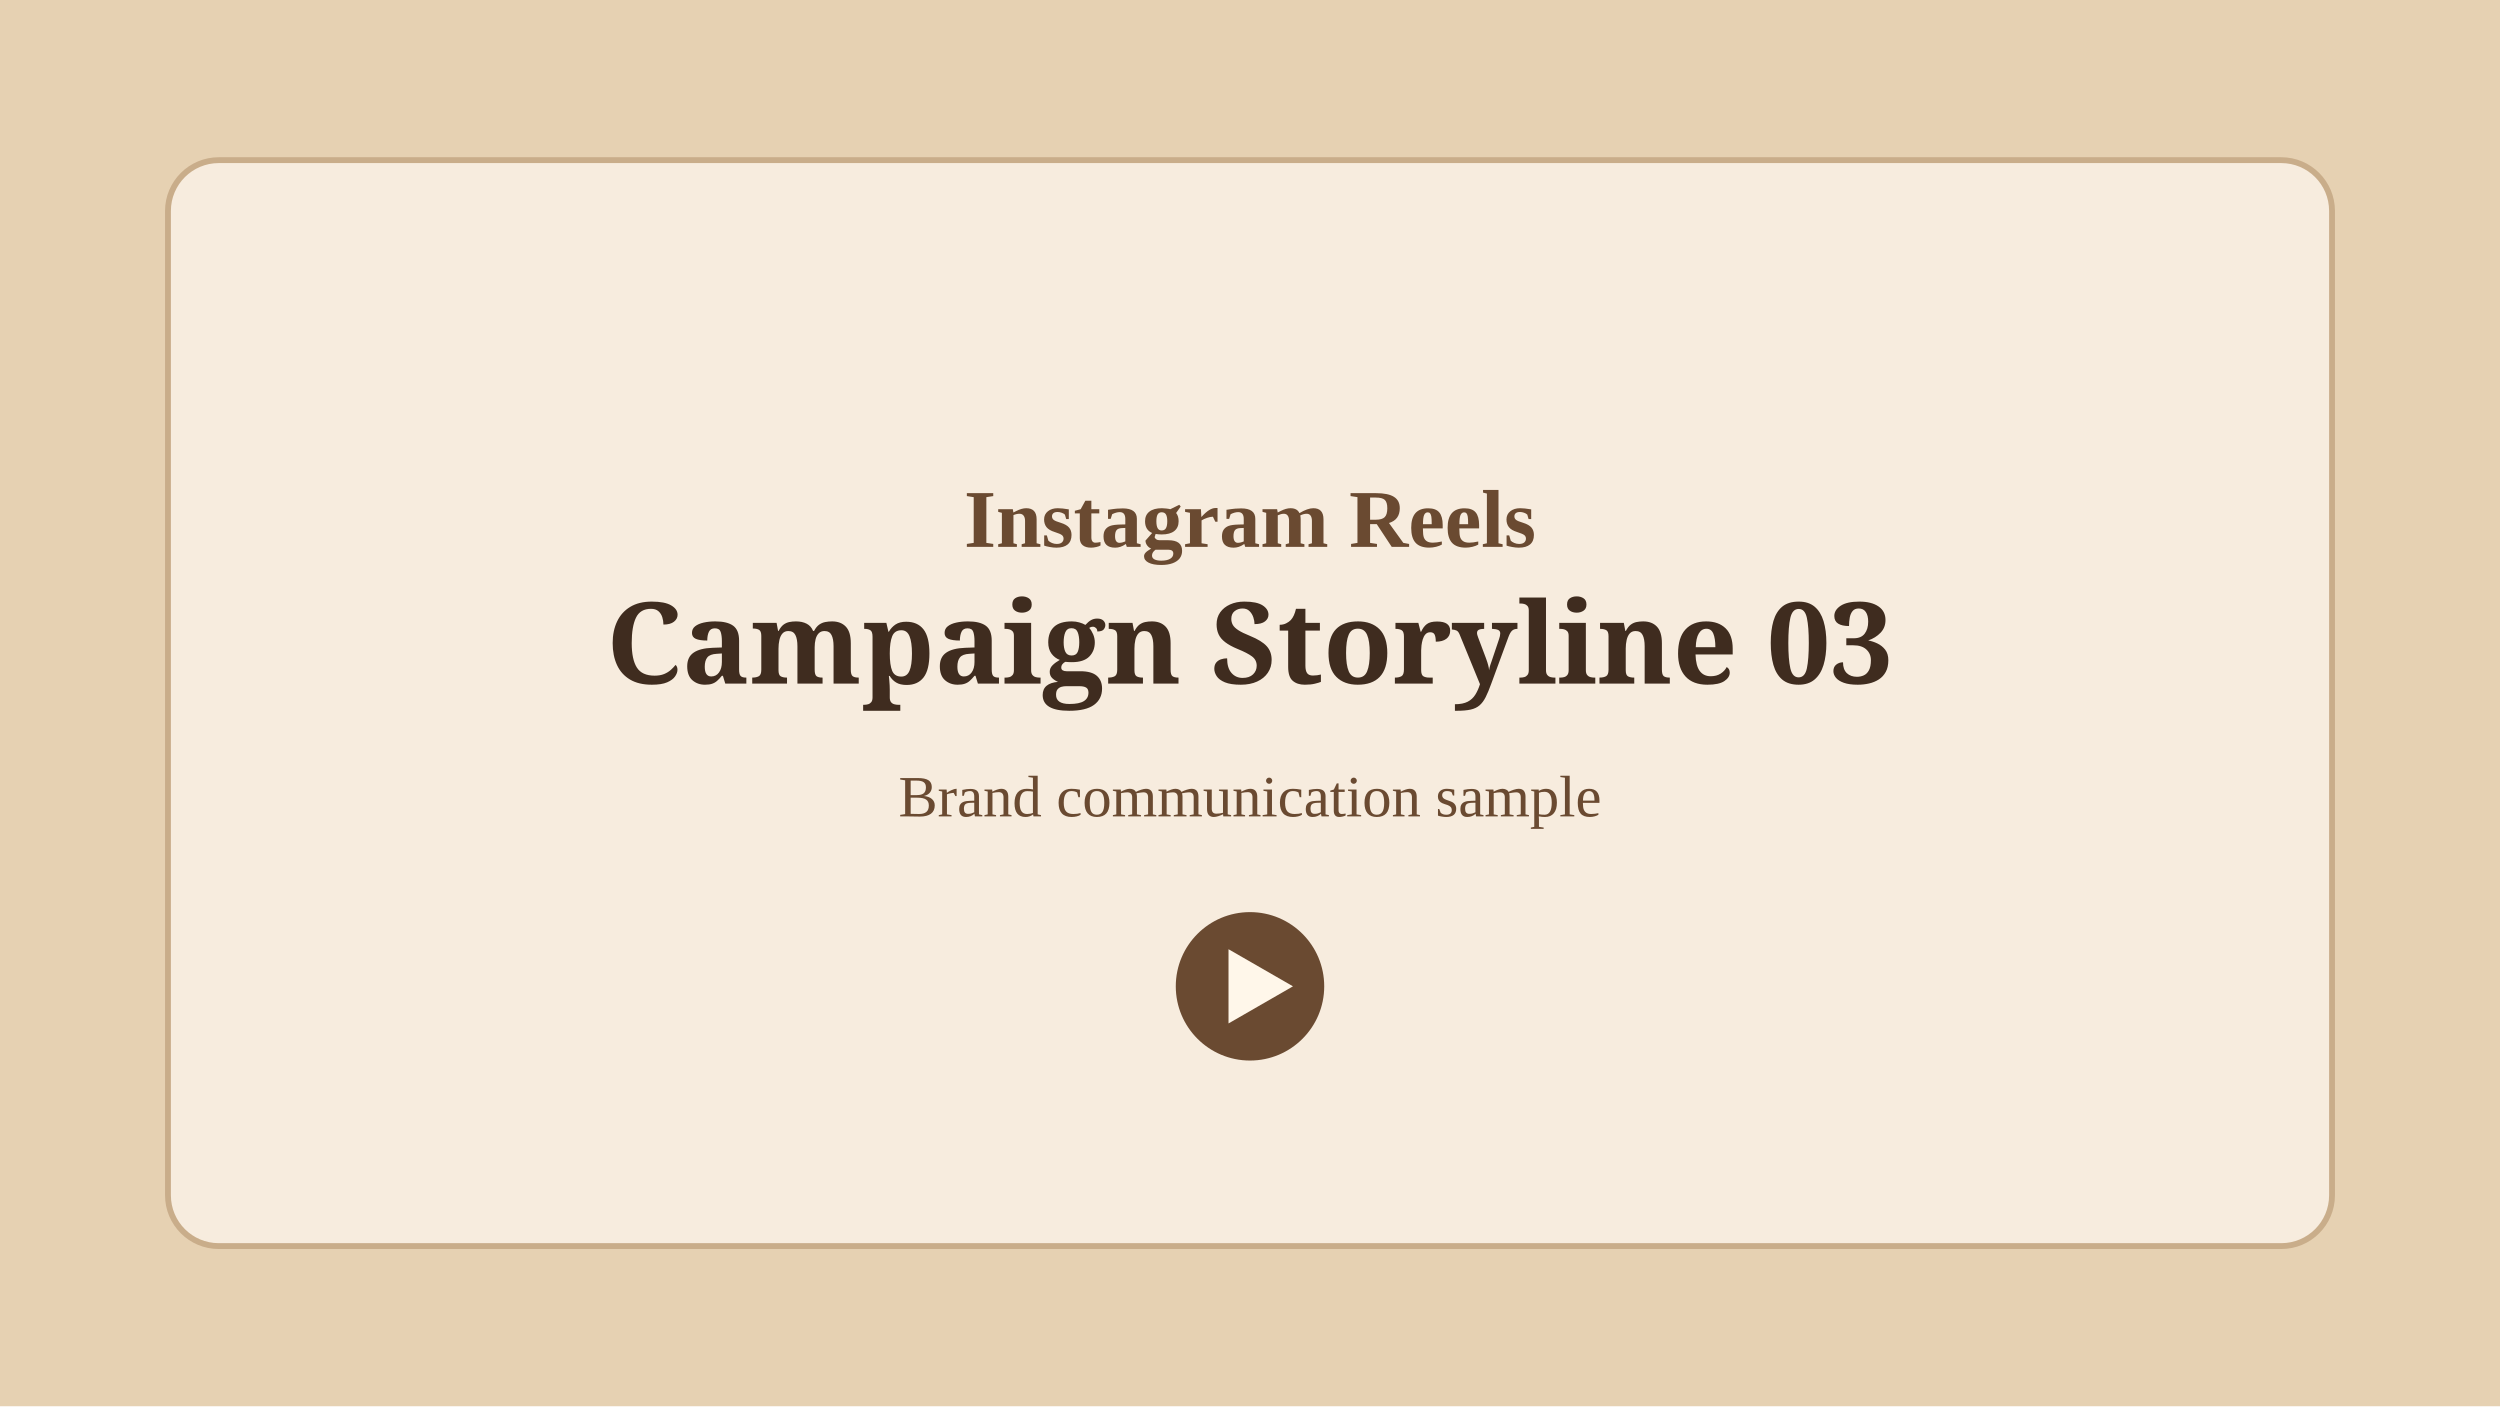
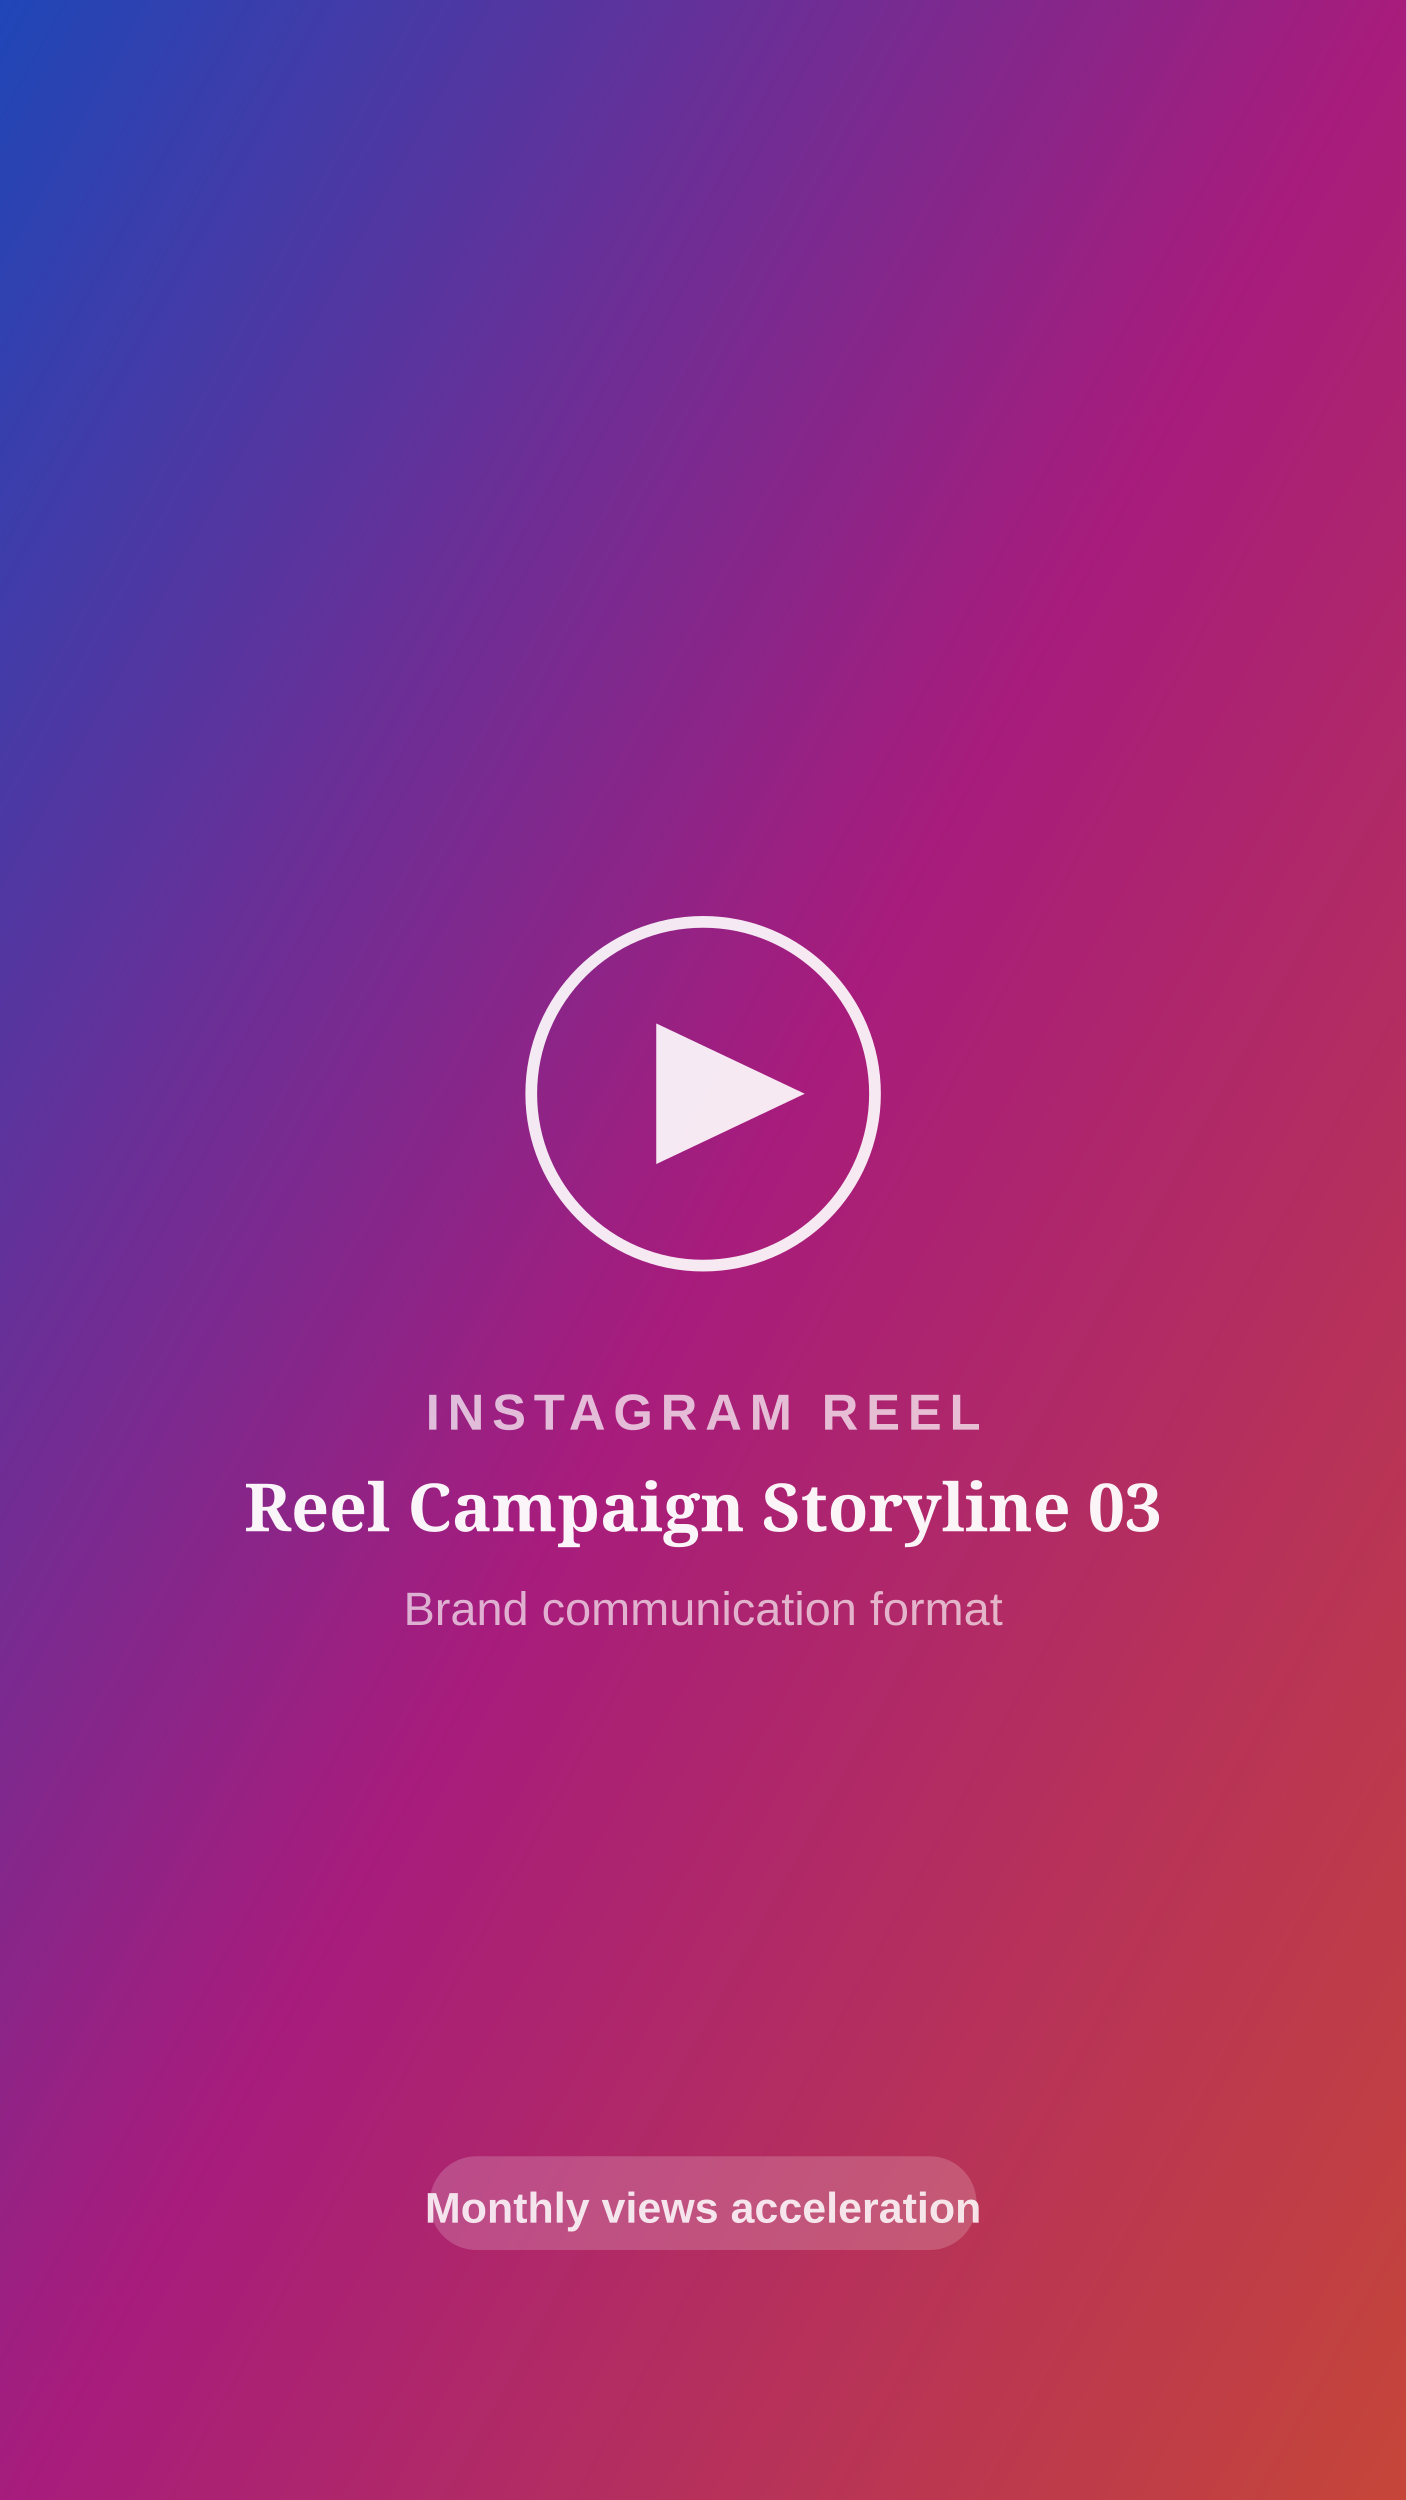
- <svg xmlns="http://www.w3.org/2000/svg" width="1280" height="720" viewBox="0 0 1280 720" role="img" aria-label="Instagram Reel 3 thumbnail poster">
-   <rect width="1280" height="720" fill="#e6d1b2" />
-   <rect x="86" y="82" width="1108" height="556" rx="26" fill="#f7ecde" stroke="#c9ad8a" stroke-width="3" />
-   <text x="640" y="280" text-anchor="middle" font-family="Source Sans 3, Arial, sans-serif" font-size="42" fill="#6a4a31" font-weight="700">Instagram Reels</text>
-   <text x="640" y="350" text-anchor="middle" font-family="Cormorant Garamond, Georgia, serif" font-size="58" fill="#3f2c1f" font-weight="600">Campaign Storyline 03</text>
-   <text x="640" y="418" text-anchor="middle" font-family="Source Sans 3, Arial, sans-serif" font-size="30" fill="#6a4a31">Brand communication sample</text>
-   <circle cx="640" cy="505" r="38" fill="#6a4a31" />
-   <polygon points="629,486 629,524 662,505" fill="#fff7ea" />
+ <svg xmlns="http://www.w3.org/2000/svg" viewBox="0 0 360 640">
+   <defs>
+     <linearGradient id="bg" x1="0%" y1="0%" x2="100%" y2="100%">
+       <stop offset="0%" stop-color="#285AEB" />
+       <stop offset="50%" stop-color="#d6249f" />
+       <stop offset="100%" stop-color="#fd5949" />
+     </linearGradient>
+   </defs>
+   <rect width="360" height="640" fill="url(#bg)" />
+   <rect x="0" y="0" width="360" height="640" fill="rgba(0,0,0,0.22)" />
+   <circle cx="180" cy="280" r="44" fill="none" stroke="rgba(255,255,255,0.9)" stroke-width="3" />
+   <polygon points="168,262 168,298 206,280" fill="rgba(255,255,255,0.9)" />
+   <text x="180" y="366" text-anchor="middle" font-family="Arial, sans-serif" font-weight="700" font-size="13" fill="rgba(255,255,255,0.7)" letter-spacing="2">INSTAGRAM REEL</text>
+   <text x="180" y="392" text-anchor="middle" font-family="Georgia, serif" font-size="17" fill="rgba(255,255,255,0.95)" font-weight="600">Reel Campaign Storyline 03</text>
+   <text x="180" y="416" text-anchor="middle" font-family="Arial, sans-serif" font-size="12" fill="rgba(255,255,255,0.65)">Brand communication format</text>
+   <rect x="110" y="552" width="140" height="24" rx="12" fill="rgba(255,255,255,0.18)" />
+   <text x="180" y="569" text-anchor="middle" font-family="Arial, sans-serif" font-size="11" fill="rgba(255,255,255,0.85)" font-weight="700">Monthly views acceleration</text>
</svg>
